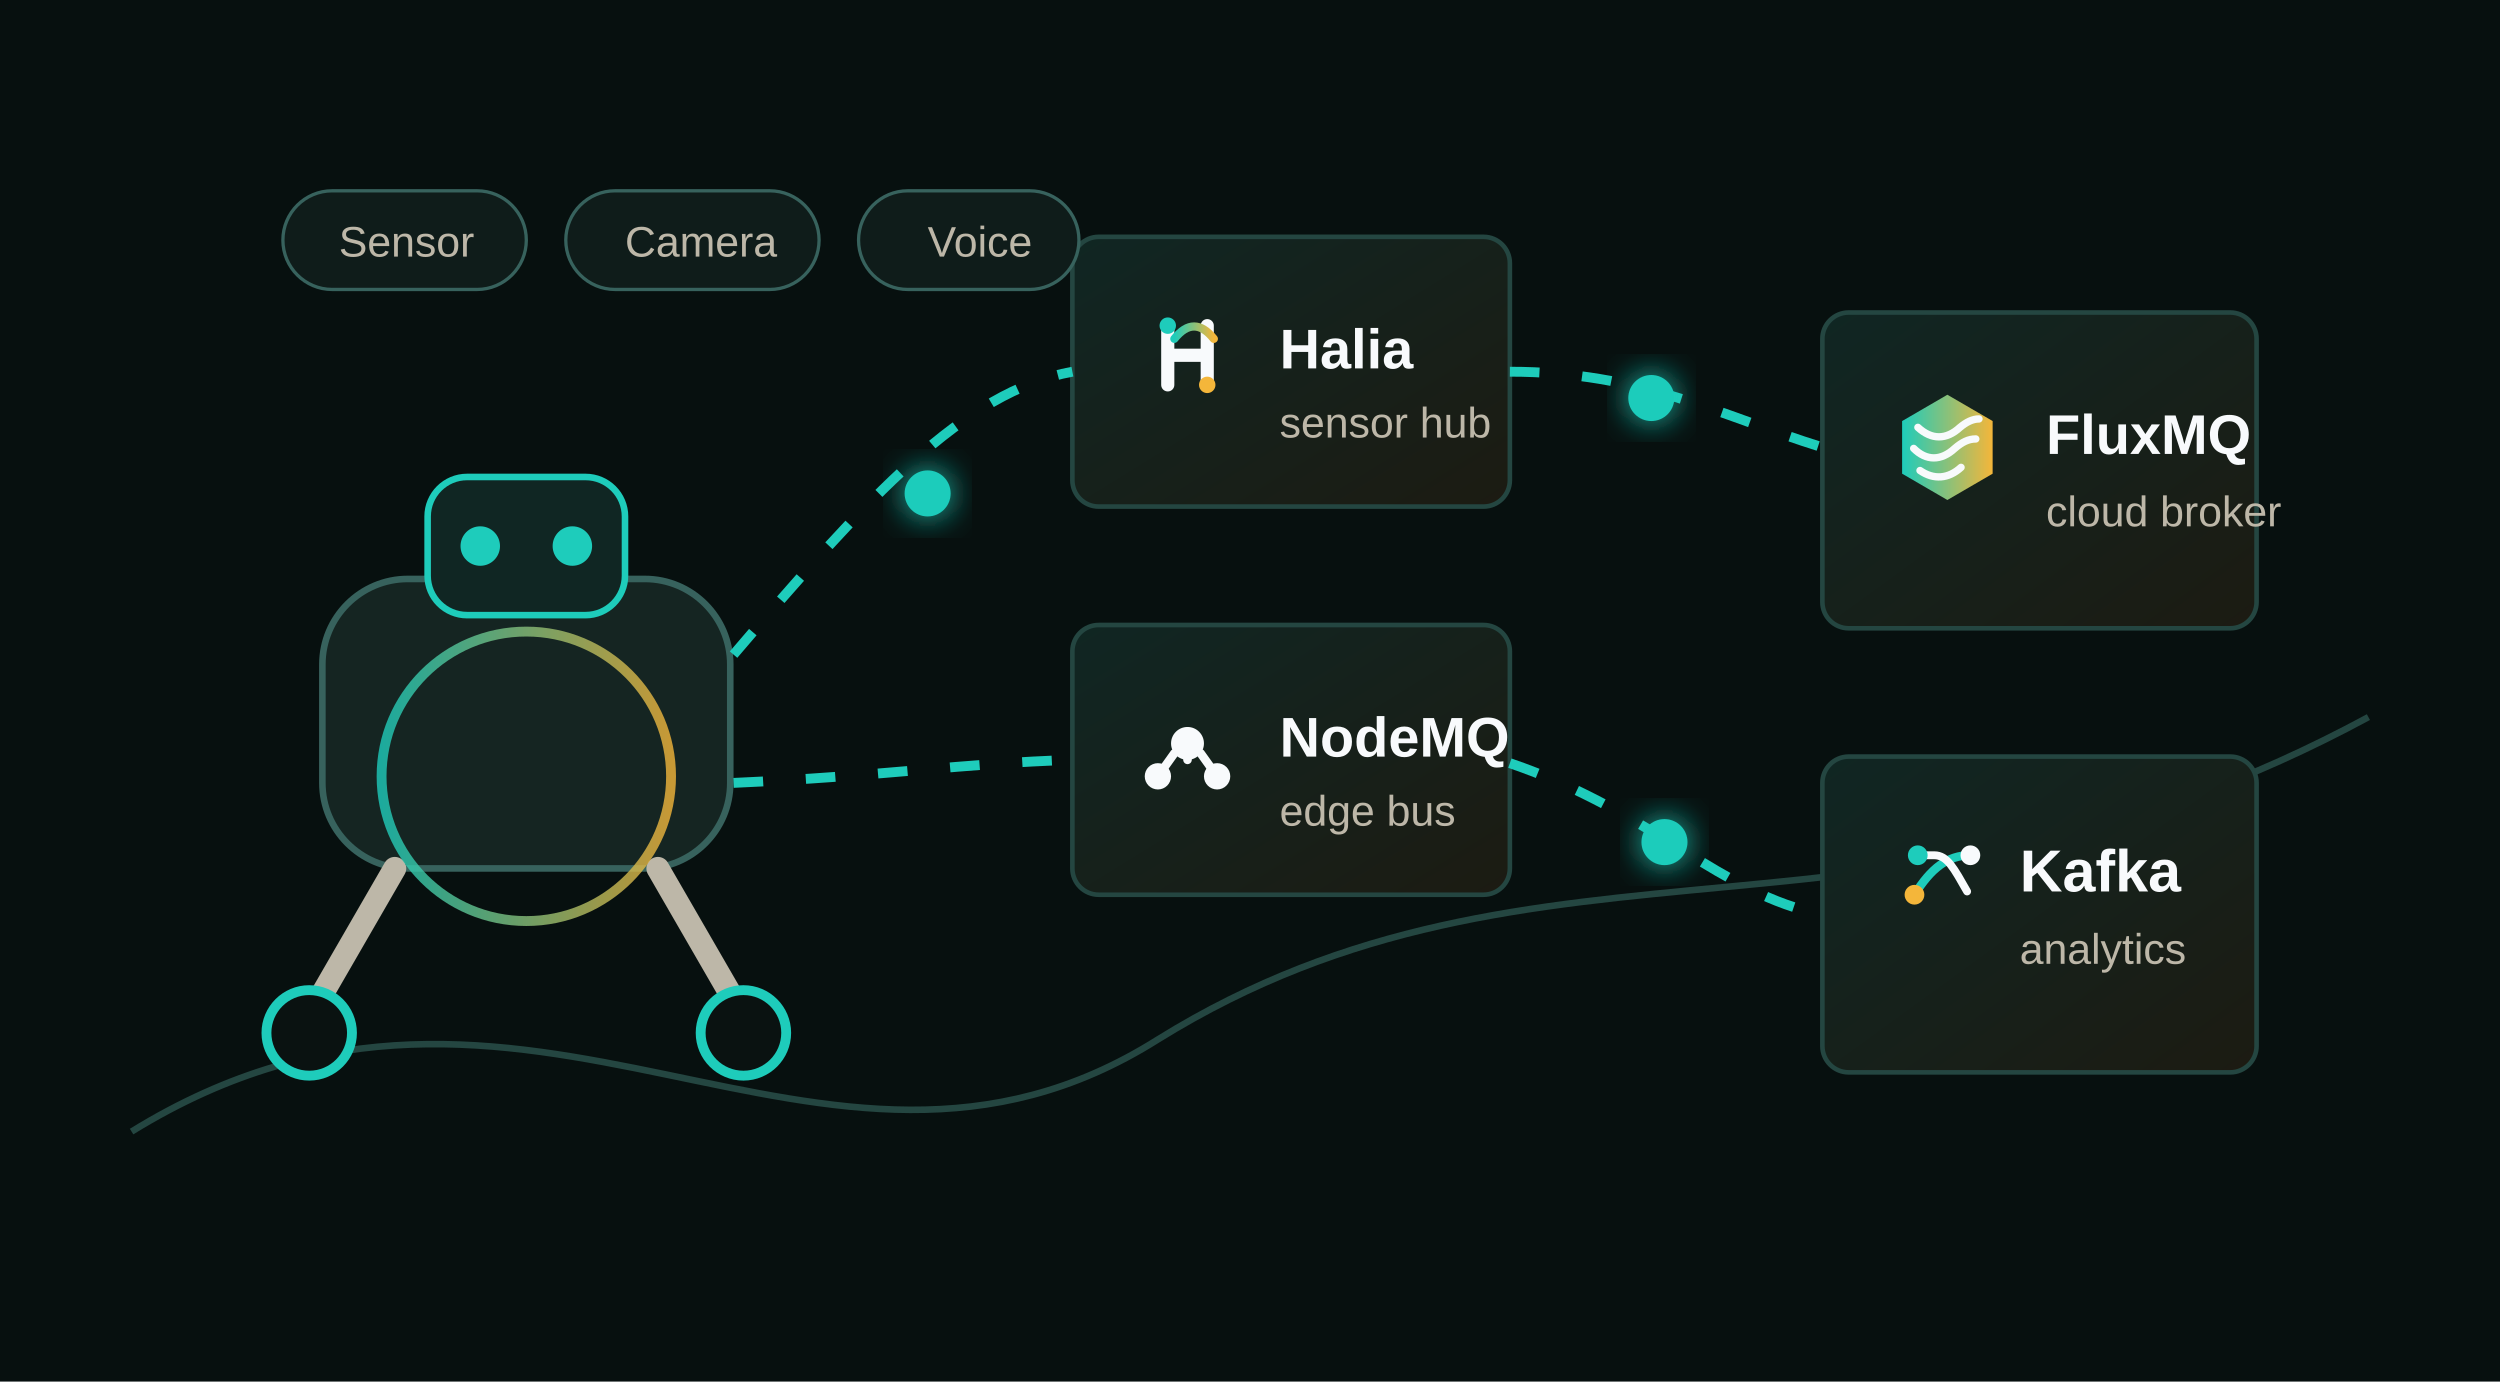
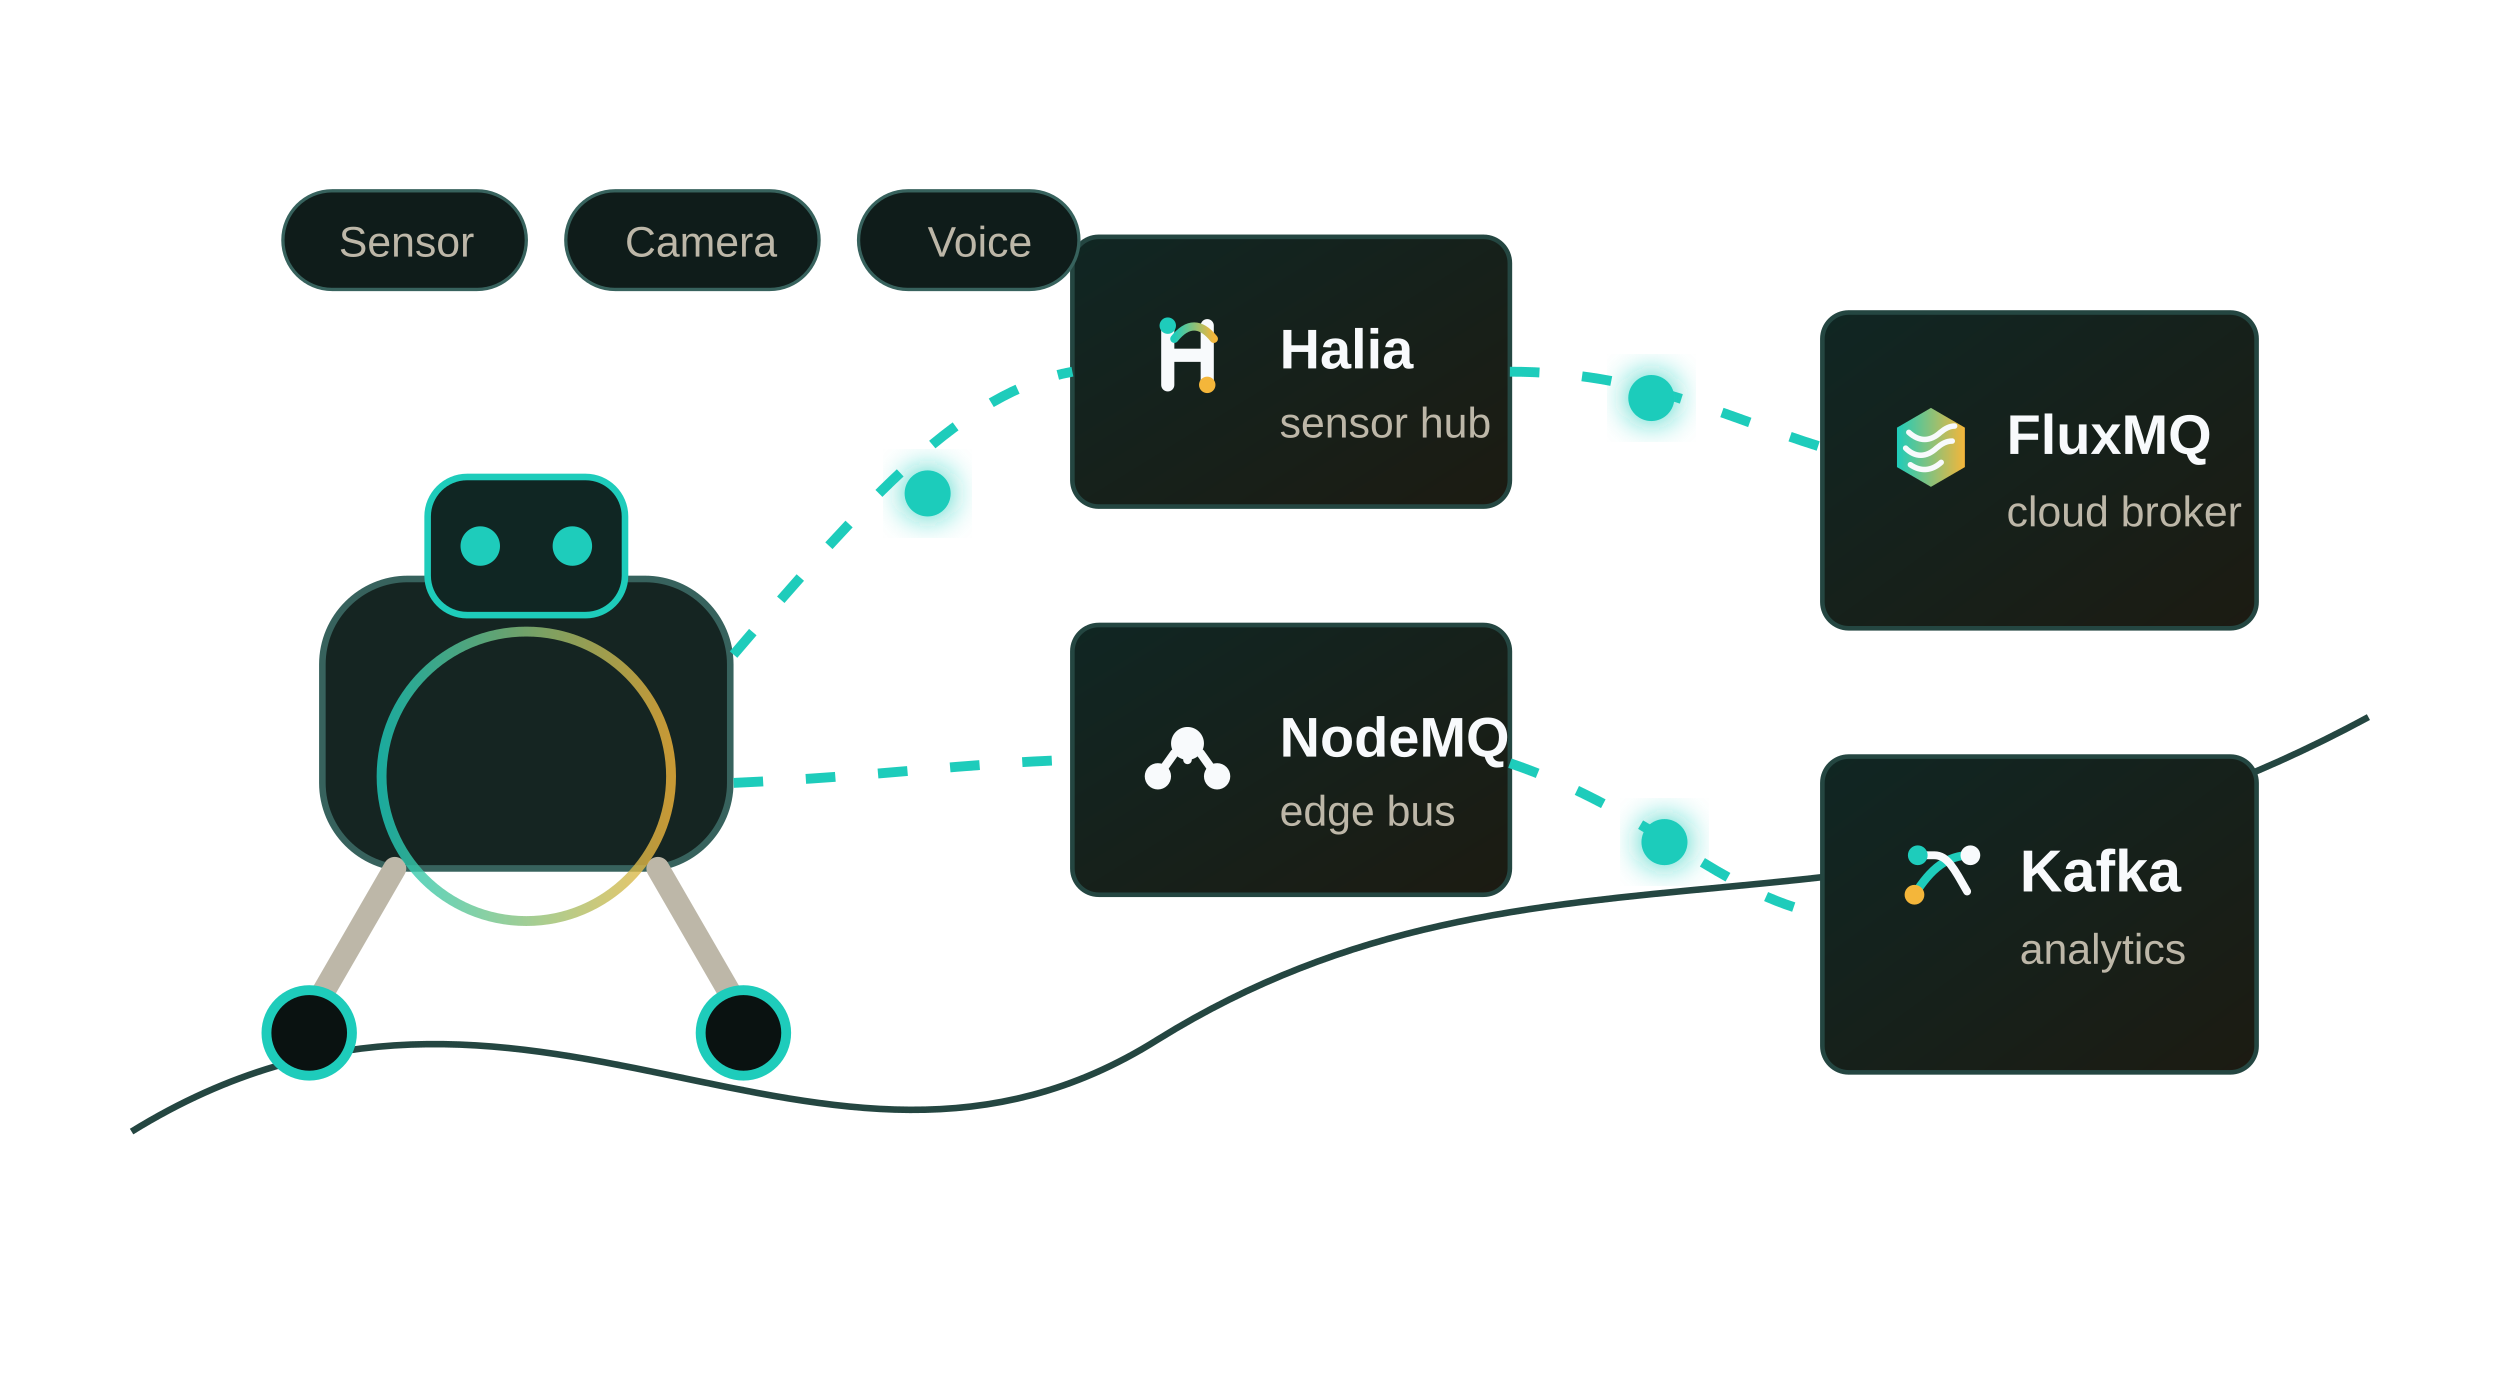
<svg xmlns="http://www.w3.org/2000/svg" viewBox="0 0 760 420" role="img" aria-labelledby="title desc">
  <defs>
    <linearGradient id="panel" x1="0" x2="1" y1="0" y2="1">
      <stop offset="0" stop-color="#102623" />
      <stop offset="1" stop-color="#1c1b12" />
    </linearGradient>
    <linearGradient id="accent" x1="0" x2="1">
      <stop offset="0" stop-color="#1eccbb" />
      <stop offset="1" stop-color="#f4b63a" />
    </linearGradient>
    <filter id="glow" x="-45%" y="-45%" width="190%" height="190%">
      <feGaussianBlur stdDeviation="5" result="blur" />
      <feMerge>
        <feMergeNode in="blur" />
        <feMergeNode in="SourceGraphic" />
      </feMerge>
    </filter>
    <style>
-       .bg{fill:#07100f}
      .card{fill:url(#panel);stroke:#244641;stroke-width:1.4}
      .line{fill:none;stroke:#1eccbb;stroke-width:3;stroke-dasharray:9 13;animation:flow 3.1s linear infinite}
      .line2{animation-delay:.9s}
      .label{font:600 18px Arial,sans-serif;fill:#f8fafc}
      .small{font:500 13px Arial,sans-serif;fill:#bdb7a8}
      .bot{animation:move 5s ease-in-out infinite}
      .eye{fill:#1eccbb;animation:blink 3.2s ease-in-out infinite}
      .scan{fill:none;stroke:url(#accent);stroke-width:3;opacity:.8;animation:scan 2.6s ease-in-out infinite}
      .dot{fill:#1eccbb;filter:url(#glow);animation:pulse 2s ease-in-out infinite}
      .logoH{fill:none;stroke:#f8fafc;stroke-width:4;stroke-linecap:round;stroke-linejoin:round}
      .logoArc{fill:none;stroke:url(#accent);stroke-width:2.5;stroke-linecap:round}
      .fluxHex{fill:url(#accent)}
      .fluxWave{fill:none;stroke:#f8fafc;stroke-width:7;stroke-linecap:round}
      .logoShield{fill:none;stroke:#f8fafc;stroke-width:2.8;stroke-linejoin:round}
      .logoNode{fill:none;stroke:#f8fafc;stroke-width:2.6;stroke-linecap:round;stroke-linejoin:round}
      .logoName{font:700 17px Arial,sans-serif;fill:#f8fafc}
      .sysLine{fill:none;stroke:#f8fafc;stroke-width:2.4;stroke-linecap:round;stroke-linejoin:round}
      .sysAccent{fill:#1eccbb}
      .sysGold{fill:#f4b63a}
      @keyframes flow{to{stroke-dashoffset:-88}}
      @keyframes move{0%,100%{transform:translateX(0)}50%{transform:translateX(20px)}}
      @keyframes blink{0%,88%,100%{opacity:1}92%{opacity:.2}}
      @keyframes scan{0%{transform:scale(.75);opacity:.15;transform-origin:160px 236px}60%{transform:scale(1.25);opacity:.75;transform-origin:160px 236px}100%{transform:scale(1.5);opacity:0;transform-origin:160px 236px}}
      @keyframes pulse{0%,100%{opacity:.35;transform:scale(.9);transform-origin:center}50%{opacity:1;transform:scale(1.15);transform-origin:center}}
    </style>
  </defs>
-   <rect class="bg" width="760" height="420" />
  <path d="M40 344 C160 270 249 381 352 316 C468 244 574 297 720 218" fill="none" stroke="#244641" stroke-width="2" />
  <g class="bot">
    <rect x="98" y="176" width="124" height="88" rx="26" fill="#152522" stroke="#37625d" stroke-width="2" />
    <rect x="130" y="145" width="60" height="42" rx="12" fill="#102623" stroke="#1eccbb" stroke-width="2" />
    <circle class="eye" cx="146" cy="166" r="6" />
    <circle class="eye" cx="174" cy="166" r="6" />
    <path d="M120 264l-26 45M200 264l26 45" stroke="#bdb7a8" stroke-width="7" stroke-linecap="round" />
    <circle cx="94" cy="314" r="13" fill="#0a1211" stroke="#1eccbb" stroke-width="3" />
    <circle cx="226" cy="314" r="13" fill="#0a1211" stroke="#1eccbb" stroke-width="3" />
    <circle class="scan" cx="160" cy="236" r="44" />
  </g>
  <g>
    <rect class="card" x="326" y="72" width="133" height="82" rx="8" />
    <g transform="translate(343 90)">
      <path class="logoH" d="M12 9v18M24 9v18M13 18h10" />
      <path class="logoArc" d="M14 13c4-5 8-5 12 0" />
      <circle cx="12" cy="9" r="2.5" fill="#1eccbb" />
      <circle cx="24" cy="27" r="2.5" fill="#f4b63a" />
    </g>
    <text class="logoName" x="389" y="112">Halia</text>
    <text class="small" x="389" y="133">sensor hub</text>
    <rect class="card" x="326" y="190" width="133" height="82" rx="8" />
    <g transform="translate(343 208)">
      <circle cx="18" cy="18" r="5" fill="#f8fafc" />
      <circle cx="9" cy="28" r="4" fill="#f8fafc" />
      <circle cx="27" cy="28" r="4" fill="#f8fafc" />
      <path class="logoNode" d="M18 23v-5M14 21l-5 7M22 21l5 7" />
    </g>
    <text class="logoName" x="389" y="230">NodeMQ</text>
    <text class="small" x="389" y="251">edge bus</text>
  </g>
  <g>
    <rect class="card" x="554" y="95" width="132" height="96" rx="8" />
    <g transform="translate(572 116)">
-       <g transform="translate(4 4) scale(.32)">
+       <g transform="translate(3 8) scale(.24)">
        <path class="fluxHex" d="M50 0 93 25v50l-43 25L7 75V25Z" />
        <path class="fluxWave" d="M22 31c13 12 27 12 40 0 6-5 12-8 18-8" />
        <path class="fluxWave" d="M18 51c12 12 26 12 39 0 7-6 13-9 20-9" />
        <path class="fluxWave" d="M24 72c13 9 27 8 39-3" />
      </g>
    </g>
-     <text class="logoName" x="622" y="138">FluxMQ</text>
-     <text class="small" x="622" y="160">cloud broker</text>
+     <text class="logoName" x="610" y="138">FluxMQ</text>
+     <text class="small" x="610" y="160">cloud broker</text>
    <rect class="card" x="554" y="230" width="132" height="96" rx="8" />
    <g transform="translate(574 250)">
      <path d="M8 22c5-8 10-12 17-12" fill="none" stroke="#1eccbb" stroke-width="2.6" stroke-linecap="round" />
      <path class="sysLine" d="M9 10h5c4 0 6 4 10 11" />
      <circle class="sysAccent" cx="9" cy="10" r="3" />
      <circle class="sysGold" cx="8" cy="22" r="3" />
      <circle cx="25" cy="10" r="3" fill="#f8fafc" />
    </g>
    <text class="label" x="614" y="271">Kafka</text>
    <text class="small" x="614" y="293">analytics</text>
  </g>
  <path class="line" d="M223 199 C264 151 293 119 326 113" />
  <path class="line line2" d="M223 238 C268 236 293 232 326 231" />
  <path class="line" d="M459 113 C499 113 522 126 554 136" />
  <path class="line line2" d="M459 232 C503 247 523 272 554 278" />
  <circle class="dot" cx="282" cy="150" r="7" />
  <circle class="dot" cx="502" cy="121" r="7" style="animation-delay:.7s" />
  <circle class="dot" cx="506" cy="256" r="7" style="animation-delay:1.2s" />
  <g>
    <rect x="86" y="58" width="74" height="30" rx="15" fill="#0f1c1a" stroke="#37625d" />
    <text class="small" x="103" y="78">Sensor</text>
    <rect x="172" y="58" width="77" height="30" rx="15" fill="#0f1c1a" stroke="#37625d" />
    <text class="small" x="190" y="78">Camera</text>
    <rect x="261" y="58" width="67" height="30" rx="15" fill="#0f1c1a" stroke="#37625d" />
    <text class="small" x="282" y="78">Voice</text>
  </g>
</svg>
